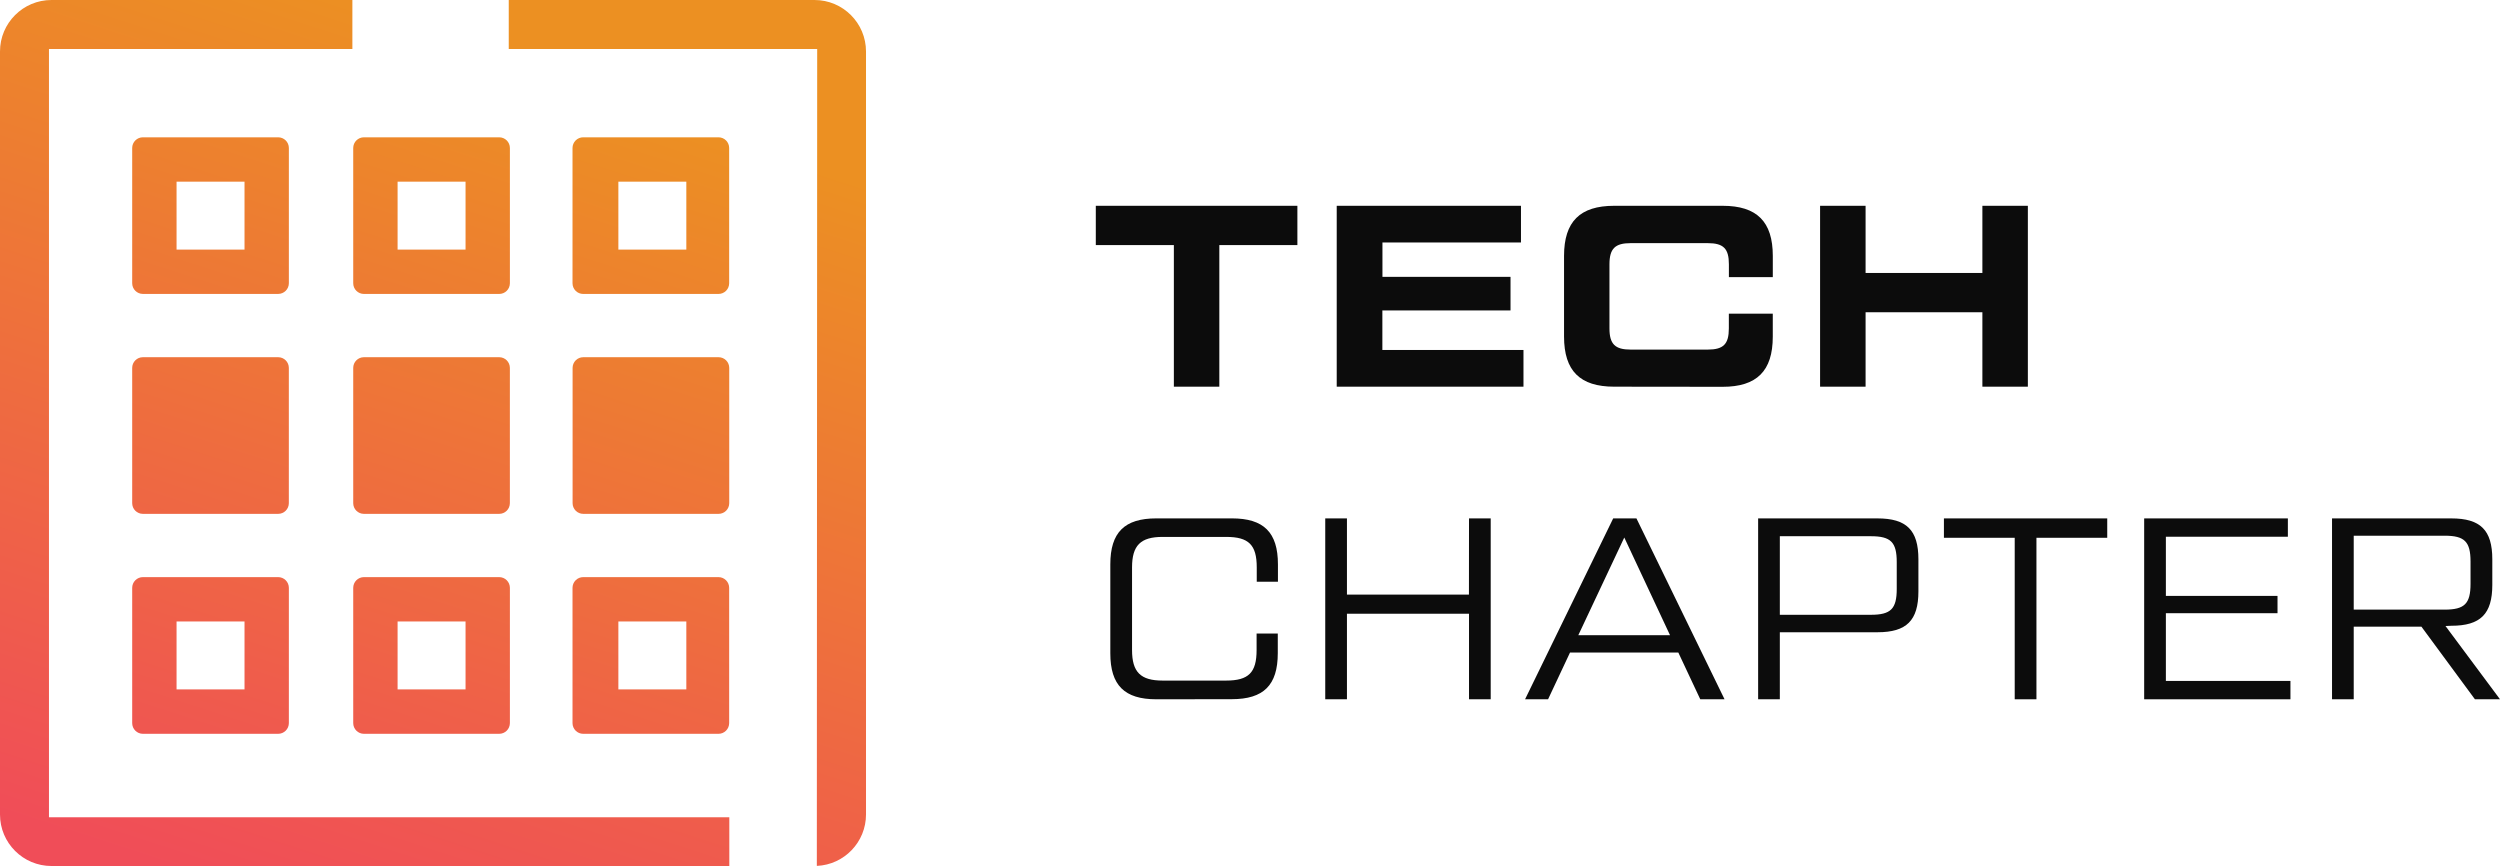
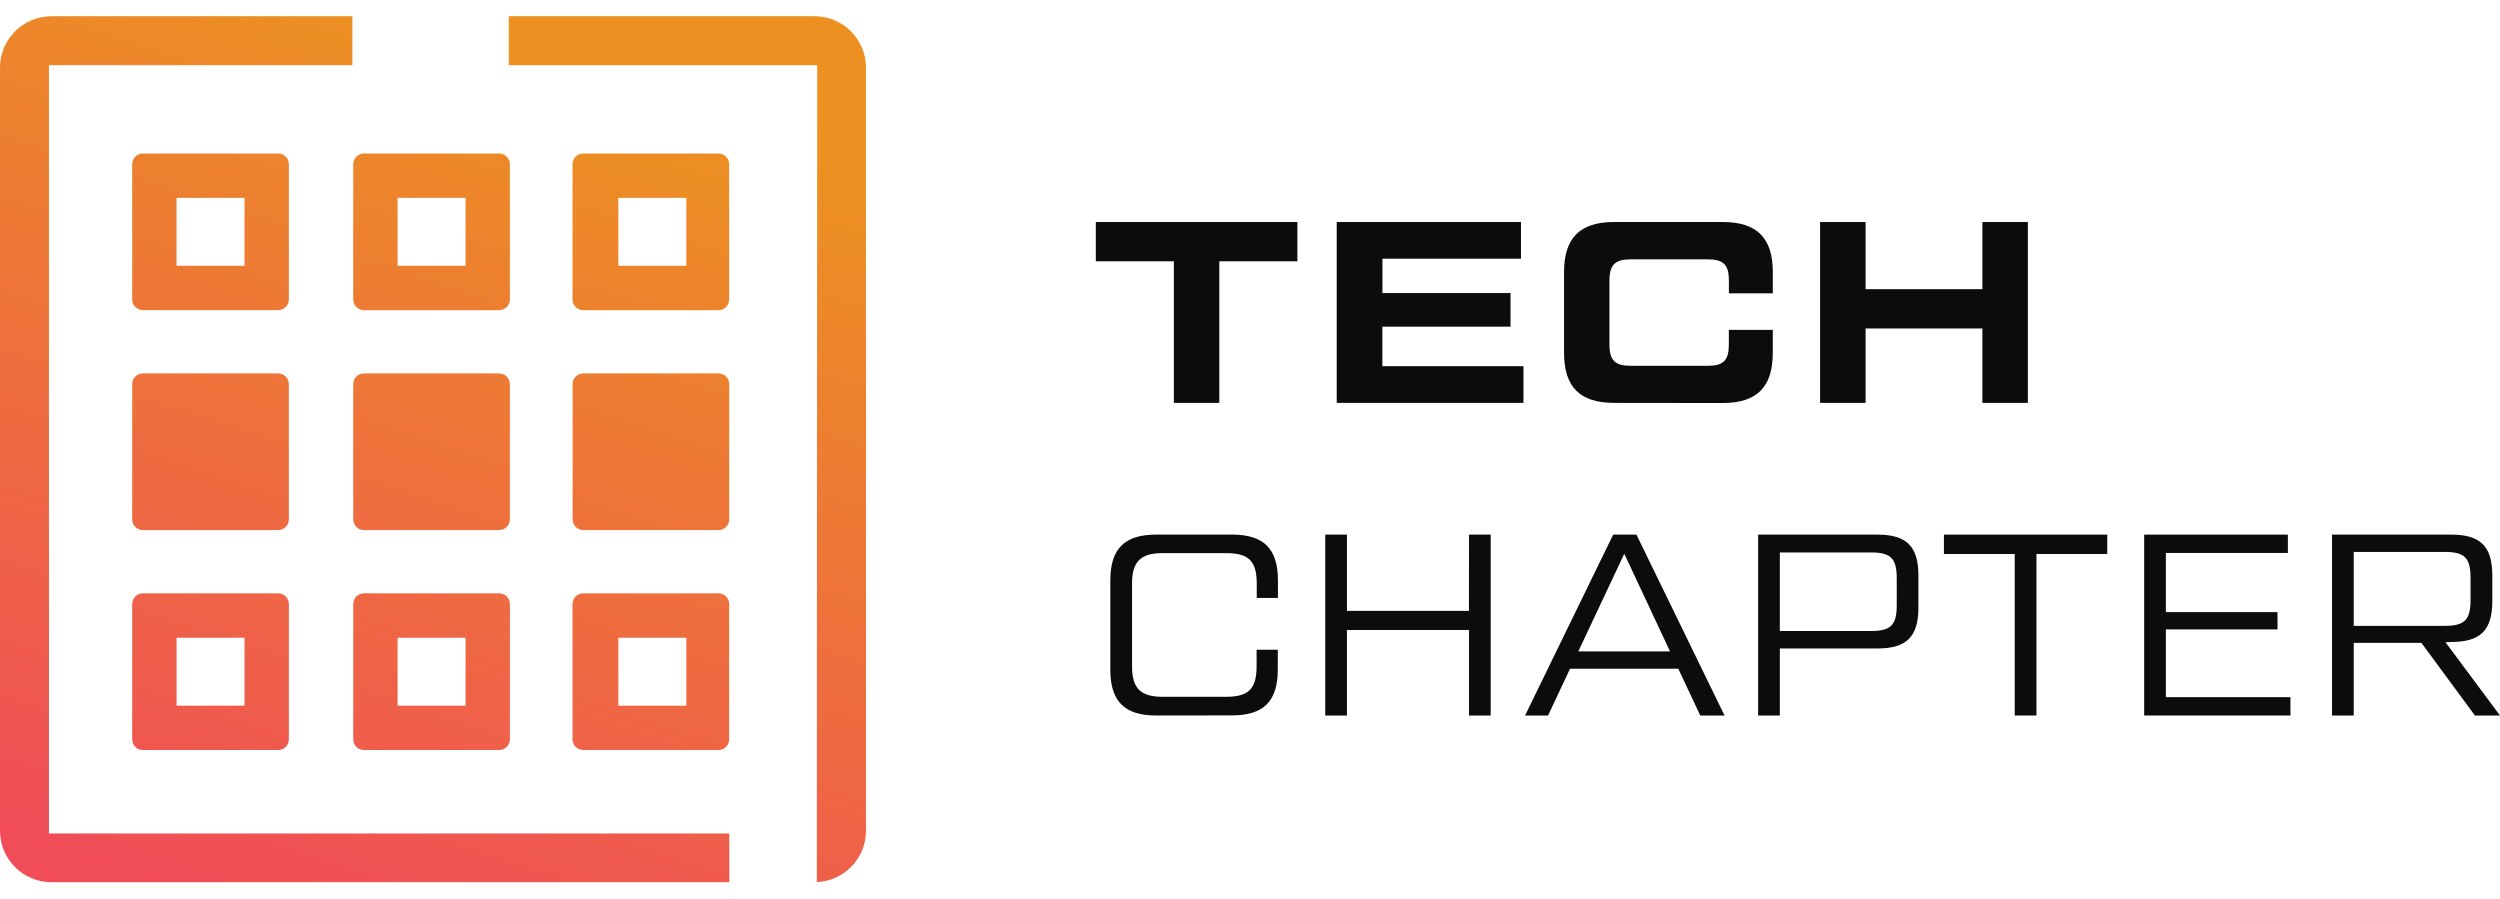
- <svg xmlns="http://www.w3.org/2000/svg" xmlns:xlink="http://www.w3.org/1999/xlink" viewBox="0 0 978.14 338.83">
+ <svg xmlns="http://www.w3.org/2000/svg" xmlns:xlink="http://www.w3.org/1999/xlink" width="3.2in" height="1.15in" viewBox="0 0 978.14 338.83">
  <defs>
    <style>.cls-1{fill:url(#linear-gradient);}.cls-2{fill:url(#linear-gradient-2);}.cls-3{fill:url(#linear-gradient-3);}.cls-4{fill:url(#linear-gradient-4);}.cls-5{fill:url(#linear-gradient-5);}.cls-6{fill:url(#linear-gradient-6);}.cls-7{fill:url(#linear-gradient-7);}.cls-8{fill:url(#linear-gradient-8);}.cls-9{fill:url(#linear-gradient-9);}.cls-10{fill:url(#linear-gradient-10);}.cls-11{fill:url(#linear-gradient-11);}.cls-12{fill:#0c0c0c;}</style>
    <linearGradient id="linear-gradient" x1="31.89" y1="325.76" x2="137.63" y2="0.33" gradientUnits="userSpaceOnUse">
      <stop offset="0" stop-color="#f04d58" />
      <stop offset="1" stop-color="#ec9022" />
    </linearGradient>
    <linearGradient id="linear-gradient-2" x1="109.09" y1="354.32" x2="214.83" y2="28.89" xlink:href="#linear-gradient" />
    <linearGradient id="linear-gradient-3" x1="185.71" y1="382.66" x2="291.45" y2="57.23" xlink:href="#linear-gradient" />
    <linearGradient id="linear-gradient-4" x1="7.54" y1="314.68" x2="113.28" y2="-10.75" xlink:href="#linear-gradient" />
    <linearGradient id="linear-gradient-5" x1="84.74" y1="343.24" x2="190.48" y2="17.81" xlink:href="#linear-gradient" />
    <linearGradient id="linear-gradient-6" x1="161.35" y1="371.58" x2="267.09" y2="46.15" xlink:href="#linear-gradient" />
    <linearGradient id="linear-gradient-7" x1="56.25" y1="336.84" x2="161.99" y2="11.41" xlink:href="#linear-gradient" />
    <linearGradient id="linear-gradient-8" x1="133.45" y1="365.4" x2="239.19" y2="39.97" xlink:href="#linear-gradient" />
    <linearGradient id="linear-gradient-9" x1="210.07" y1="393.74" x2="315.8" y2="68.31" xlink:href="#linear-gradient" />
    <linearGradient id="linear-gradient-10" x1="87.73" y1="347" x2="195.59" y2="15.05" xlink:href="#linear-gradient" />
    <linearGradient id="linear-gradient-11" x1="192.19" y1="397.15" x2="301.87" y2="59.6" xlink:href="#linear-gradient" />
  </defs>
  <g id="Layer_3" data-name="Layer 3">
    <g id="TC_with_Text" data-name="TC with Text">
      <g id="Gradient">
        <rect class="cls-1" x="51.72" y="139.76" width="61.29" height="61.29" rx="4.18" />
        <rect class="cls-2" x="138.2" y="139.76" width="61.29" height="61.29" rx="4.18" />
        <rect class="cls-3" x="224.03" y="139.76" width="61.29" height="61.29" rx="4.18" />
        <path class="cls-4" d="M108.83,53.72H55.91a4.19,4.19,0,0,0-4.19,4.18v52.93A4.19,4.19,0,0,0,55.91,115h52.92a4.19,4.19,0,0,0,4.19-4.18V57.9A4.19,4.19,0,0,0,108.83,53.72ZM95.67,97.66H69.08V71.07H95.67Z" />
        <path class="cls-5" d="M195.31,53.72H142.39a4.19,4.19,0,0,0-4.19,4.18v52.93a4.19,4.19,0,0,0,4.19,4.18h52.92a4.19,4.19,0,0,0,4.19-4.18V57.9A4.19,4.19,0,0,0,195.31,53.72ZM182.15,97.66H155.56V71.07h26.59Z" />
        <path class="cls-6" d="M281.14,53.72H228.21A4.18,4.18,0,0,0,224,57.9v52.93a4.18,4.18,0,0,0,4.18,4.18h52.93a4.18,4.18,0,0,0,4.18-4.18V57.9A4.18,4.18,0,0,0,281.14,53.72ZM268.53,97.66H241.94V71.07h26.59Z" />
        <path class="cls-7" d="M108.83,225.8H55.91A4.2,4.2,0,0,0,51.72,230v52.92a4.2,4.2,0,0,0,4.19,4.19h52.92a4.2,4.2,0,0,0,4.19-4.19V230A4.2,4.2,0,0,0,108.83,225.8ZM95.67,269.74H69.08V243.16H95.67Z" />
        <path class="cls-8" d="M195.31,225.8H142.39A4.2,4.2,0,0,0,138.2,230v52.92a4.2,4.2,0,0,0,4.19,4.19h52.92a4.2,4.2,0,0,0,4.19-4.19V230A4.2,4.2,0,0,0,195.31,225.8Zm-13.16,43.94H155.56V243.16h26.59Z" />
        <path class="cls-9" d="M281.14,225.8H228.21A4.19,4.19,0,0,0,224,230v52.92a4.19,4.19,0,0,0,4.18,4.19h52.93a4.19,4.19,0,0,0,4.18-4.19V230A4.19,4.19,0,0,0,281.14,225.8Zm-12.61,43.94H241.94V243.16h26.59Z" />
        <path class="cls-10" d="M19.16,19.17H137.87V0H20.16A20.15,20.15,0,0,0,0,20.16V318.68a20.15,20.15,0,0,0,20.16,20.15H285.35V319.75H19.16Z" />
        <path class="cls-11" d="M318.68,0H199.05V19.17H319.73l-.14,319.62a20.14,20.14,0,0,0,19.24-20.11V20.16A20.15,20.15,0,0,0,318.68,0Z" />
      </g>
      <g id="Outlined_Text" data-name="Outlined Text">
        <path class="cls-12" d="M452.42,273.6c-12.43,0-18-5.46-18-18V220.82c0-12.53,5.56-18,18-18H482c12.43,0,18,5.46,18,18v6.78h-8.29V222c0-8.8-3.13-11.93-11.93-11.93H454.85c-8.59,0-11.93,3.33-11.93,11.93v32.35c0,8.6,3.34,11.93,11.93,11.93h24.87c8.8,0,11.93-3.13,11.93-11.93v-6.47h8.29v7.68c0,12.54-5.56,18-18,18Z" />
        <path class="cls-12" d="M574.76,202.83h8.49V273.6h-8.49V240.14H527V273.6h-8.49V202.83H527v29.82h47.73Z" />
        <path class="cls-12" d="M665.24,273.6l-8.59-18.3H614.28l-8.59,18.3h-9l34.48-70.77h9.1l34.47,70.77Zm-47.72-25.07h35.89l-17.9-38.22Z" />
        <path class="cls-12" d="M687.88,273.6V202.83h46.71c11.32,0,16,4.55,16,16v12.54c0,11.42-4.66,16-16,16H696.37V273.6Zm8.49-33.06H732c7.79,0,10.11-2.32,10.11-10.11V219.92c0-7.79-2.32-10.12-10.11-10.12H696.37Z" />
        <path class="cls-12" d="M824.47,202.83v7.58h-27.7V273.6h-8.5V210.41h-27.7v-7.58Z" />
        <path class="cls-12" d="M847.41,266.42h48.74v7.18H838.92V202.83h56.22V210H847.41v23.15h43.68v6.77H847.41Z" />
        <path class="cls-12" d="M978.14,273.6h-9.81L947.4,245.19H920.91V273.6h-8.49V202.83h46.71c11.32,0,16,4.55,16,16v10c0,11.43-4.66,16-16,16l-2.32.1Zm-57.23-64v28.92H956.5c7.79,0,10.11-2.33,10.11-10.11v-8.7c0-7.78-2.32-10.11-10.11-10.11Z" />
        <path class="cls-12" d="M507.61,80.52V95.89H477.07v55.4H459.28V95.89H428.74V80.52Z" />
        <path class="cls-12" d="M540.86,136.93h55.21v14.36H523V80.52h72.09V94.87h-54.2v13.45H591v13.14H540.86Z" />
        <path class="cls-12" d="M631.55,151.29c-13.35,0-19.61-6.17-19.61-19.61V100.13c0-13.45,6.26-19.61,19.61-19.61H674c13.35,0,19.62,6.16,19.62,19.61v8.29H676.44v-5c0-6.17-2.12-8.29-8.29-8.29H638c-6.07,0-8.29,2.12-8.29,8.29v25.07c0,6.17,2.22,8.29,8.29,8.29h30.13c6.17,0,8.29-2.12,8.29-8.29v-5.76h17.19v9c0,13.44-6.27,19.61-19.62,19.61Z" />
        <path class="cls-12" d="M775.62,80.52h17.79v70.77H775.62V122.17h-45.7v29.12h-17.8V80.52h17.8V106.8h45.7Z" />
      </g>
    </g>
  </g>
</svg>
